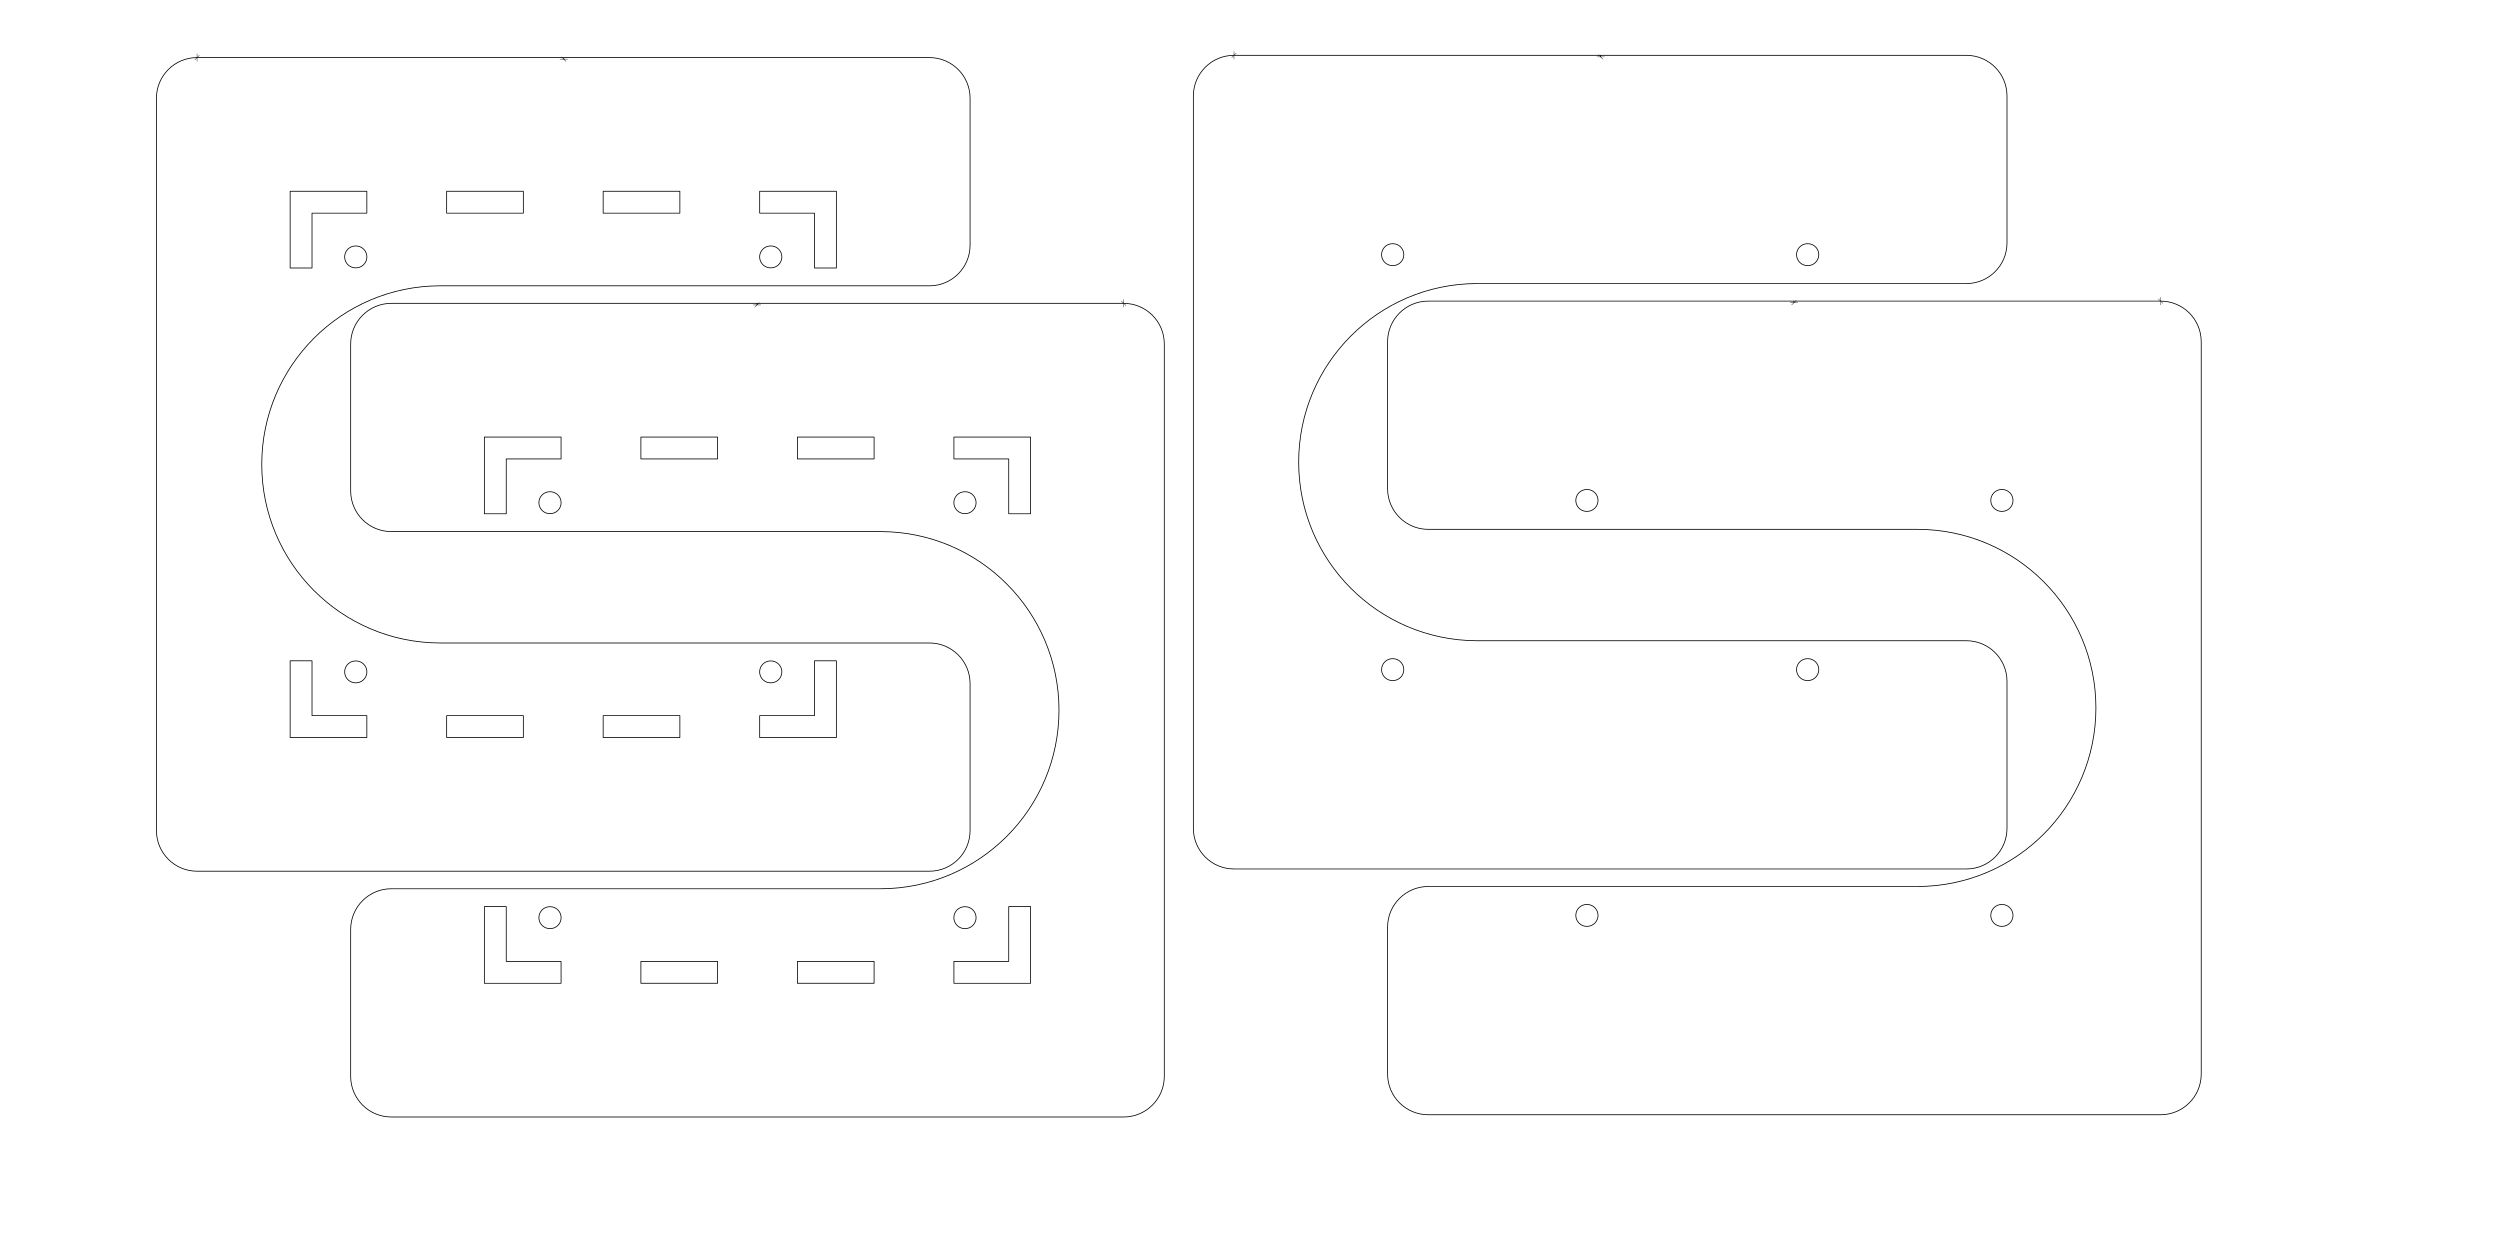
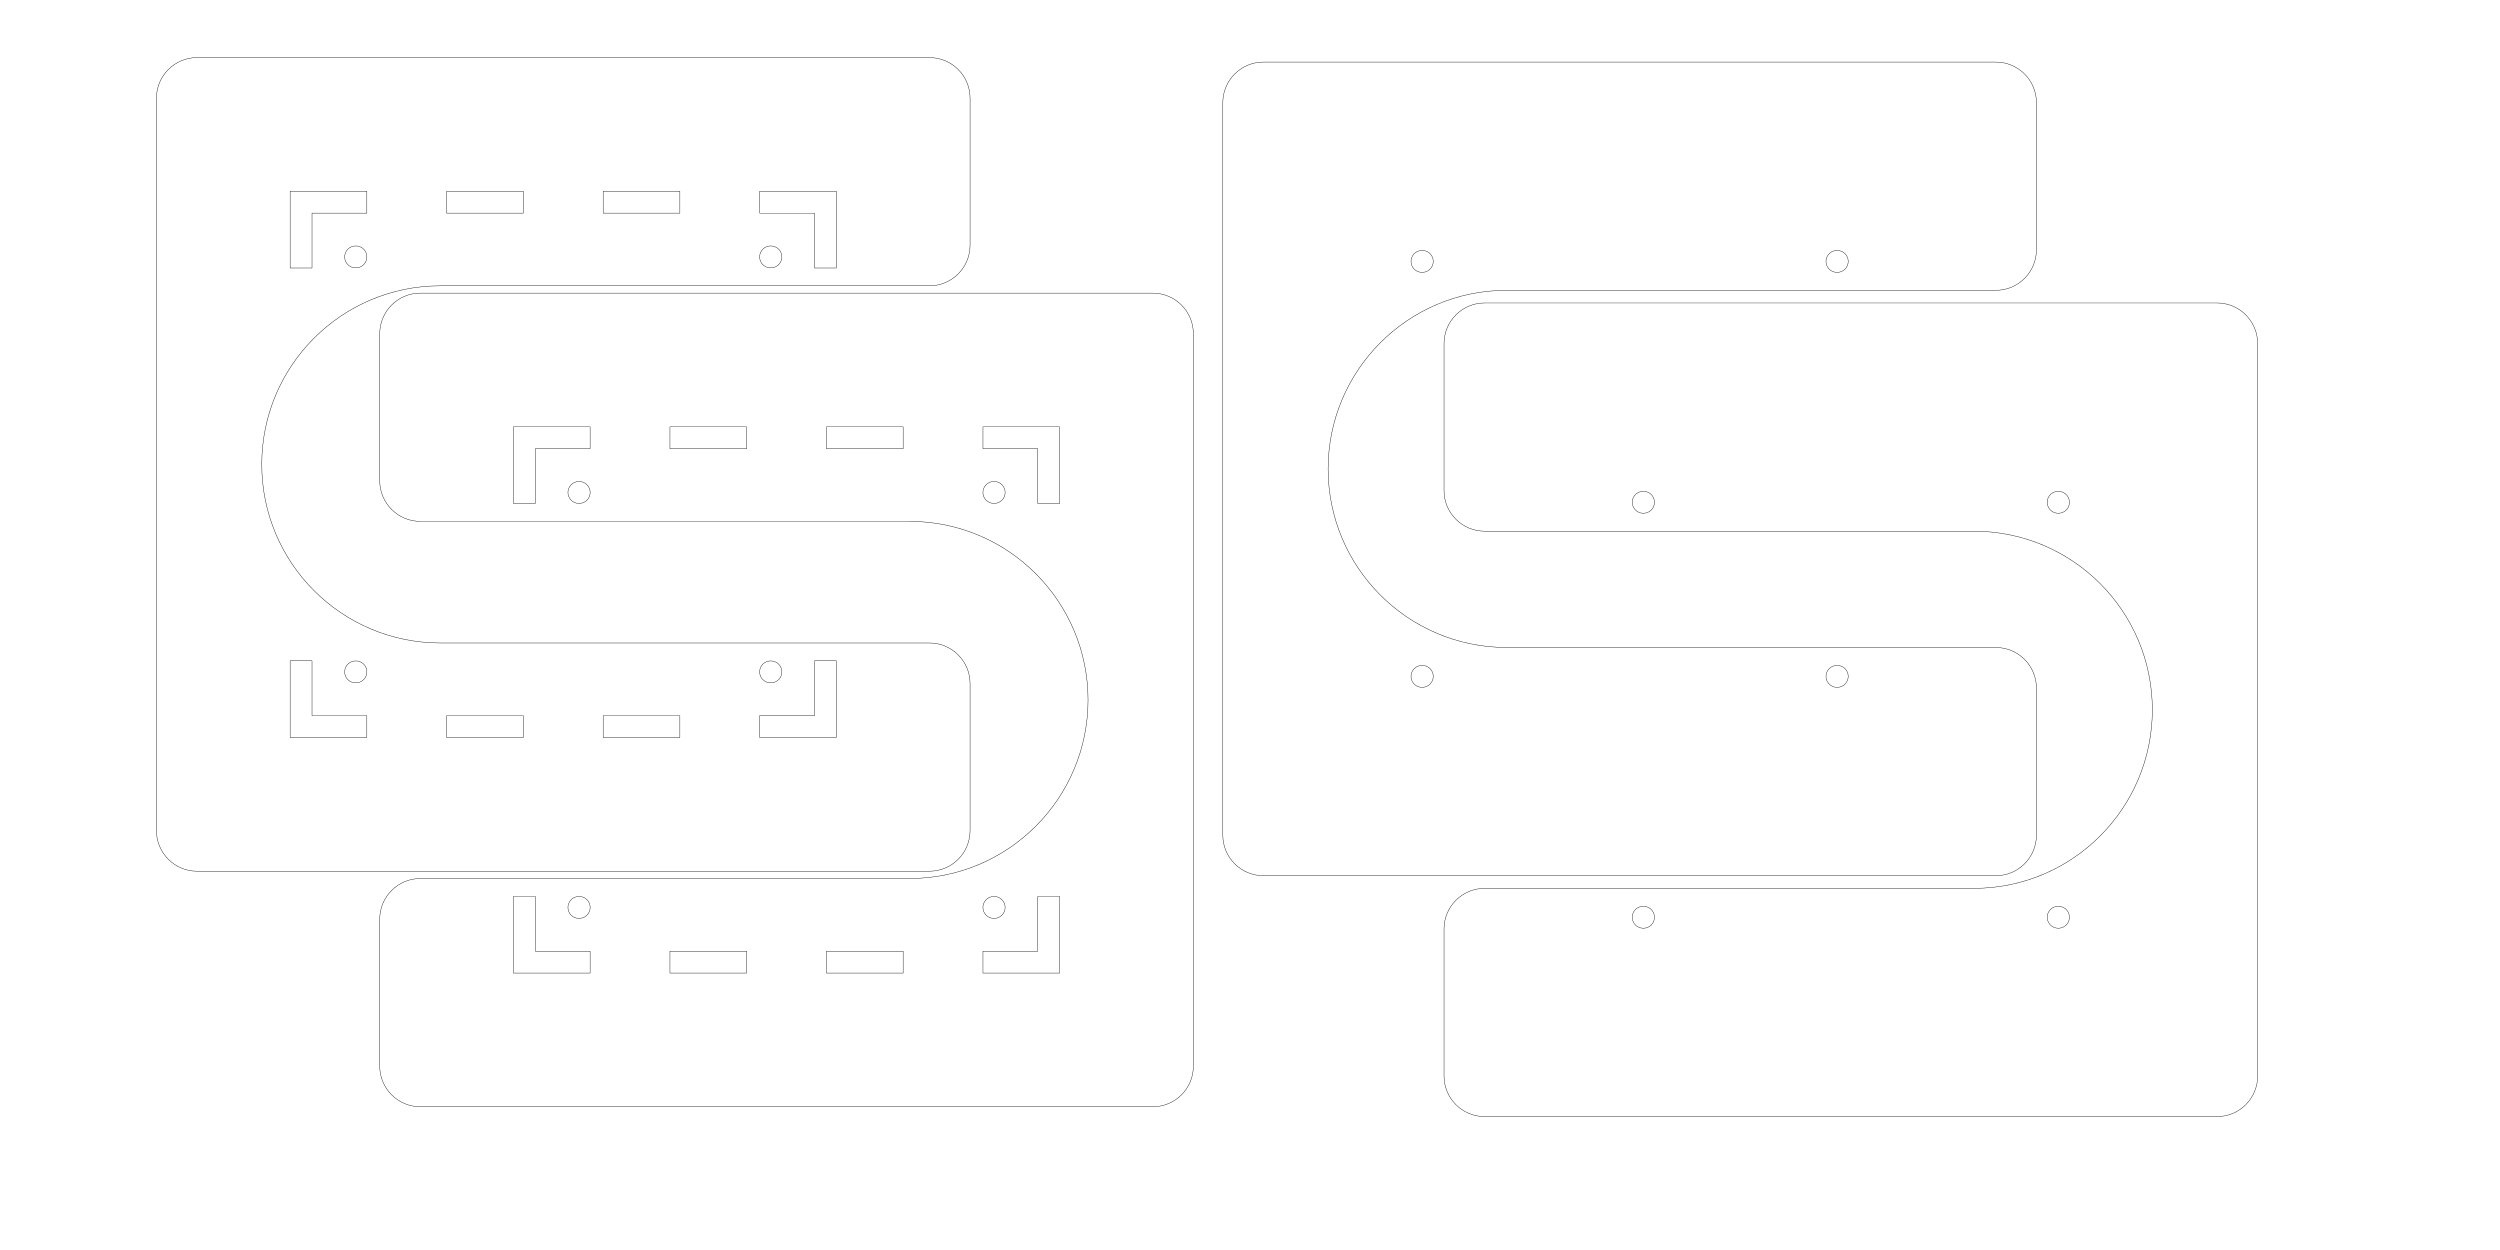
<svg xmlns="http://www.w3.org/2000/svg" width="300mm" height="150mm" id="svg13299" version="1.1">
  <defs id="defs13303">
    <marker refY="0" refX="0" style="overflow:visible" id="DistanceX" orient="auto">
      <path style="stroke:#000000;stroke-width:0.5" d="M 3,-3 -3,3 M 0,-5 0,5" id="path13306" />
    </marker>
    <pattern height="8" width="8" patternUnits="userSpaceOnUse" y="0" x="0" id="Hatch">
      <path linecap="square" stroke="#000000" stroke-width="0.25" d="M8 4 l-4,4" id="path13309" />
      <path linecap="square" stroke="#000000" stroke-width="0.25" d="M6 2 l-4,4" id="path13311" />
      <path linecap="square" stroke="#000000" stroke-width="0.25" d="M4 0 l-4,4" id="path13313" />
    </pattern>
    <symbol id="*Model_Space" />
    <symbol id="*Paper_Space" />
    <symbol id="*Paper_Space0" />
    <symbol id="_D">
      <path style="fill:none;stroke:#000000;stroke-linecap:round" d="m 108.623,362.001 0,-6.971" id="path13319" />
      <path style="fill:none;stroke:#000000;stroke-linecap:round" d="m 109.332,362.001 0,-6.971" id="path13321" />
      <path style="fill:none;stroke:#000000;stroke-linecap:round" d="m 108.623,366.28 -28.223,0" id="path13323" />
      <path style="fill:none;stroke:#000000;stroke-linecap:round" d="m 109.332,366.28 22.5,0" id="path13325" />
      <text y="360.708" x="42.166" style="font-size:11.3px;line-height:125%;font-family:Arial;fill:#000000" id="text13327">
        <tspan id="tspan13329" x="42.166" y="360.708">0.20</tspan>
      </text>
    </symbol>
    <symbol id="_D_1">
      <path style="fill:none;stroke:#000000;stroke-linecap:round" d="m 179.184,326.509 0,-7.802" id="path13332" />
      <path style="fill:none;stroke:#000000;stroke-linecap:round" d="m 179.892,326.509 0,-7.802" id="path13334" />
      <path style="fill:none;stroke:#000000;stroke-linecap:round" d="m 179.184,329.957 -22.5,0" id="path13336" />
      <path style="fill:none;stroke:#000000;stroke-linecap:round" d="m 179.892,329.957 61.566,0" id="path13338" />
      <text y="324.385" x="241.459" style="font-size:11.3px;line-height:125%;font-family:Arial;fill:#000000" id="text13340">
        <tspan id="tspan13342" x="241.459" y="324.385">0.20</tspan>
      </text>
    </symbol>
    <marker refY="0" refX="0" style="overflow:visible" id="DistanceX-8" orient="auto">
      <path style="stroke:#000000;stroke-width:0.5" d="M 3,-3 -3,3 M 0,-5 0,5" id="path13306-5" />
    </marker>
    <marker refY="0" refX="0" style="overflow:visible" id="marker14290" orient="auto">
      <path style="stroke:#000000;stroke-width:0.5" d="M 3,-3 -3,3 M 0,-5 0,5" id="path14292" />
    </marker>
    <marker refY="0" refX="0" style="overflow:visible" id="DistanceX-8-8" orient="auto">
      <path style="stroke:#000000;stroke-width:0.5" d="M 3,-3 -3,3 M 0,-5 0,5" id="path13306-5-1" />
    </marker>
    <marker refY="0" refX="0" style="overflow:visible" id="marker14376" orient="auto">
      <path style="stroke:#000000;stroke-width:0.5" d="M 3,-3 -3,3 M 0,-5 0,5" id="path14378" />
    </marker>
    <marker refY="0" refX="0" style="overflow:visible" id="DistanceX-0" orient="auto">
      <path style="stroke:#000000;stroke-width:0.5" d="M 3,-3 -3,3 M 0,-5 0,5" id="path13306-1" />
    </marker>
    <marker refY="0" refX="0" style="overflow:visible" id="marker14382" orient="auto">
      <path style="stroke:#000000;stroke-width:0.5" d="M 3,-3 -3,3 M 0,-5 0,5" id="path14384" />
    </marker>
  </defs>
  <g id="g13344" transform="translate(-42.12768,-153.6464)">
    <g id="g14265" transform="matrix(0,1,-1,0,664.0915,71.14055)" style="stroke-width:0.354;stroke-miterlimit:4;stroke-dasharray:none">
-       <path d="m 169.263,348.401 9.921,0 m -9.921,-34.784 0,34.784 m 9.921,-34.784 -9.921,0 m 9.921,34.784 0,-34.784" style="fill:none;stroke:#000000;stroke-width:0.354;stroke-linecap:round;stroke-miterlimit:4;stroke-dasharray:none" id="path13576" />
-       <path d="m 169.263,277.416 9.921,0 m -9.921,-34.784 0,34.784 m 34.784,-34.784 -34.784,0 m 34.784,9.921 0,-9.921 m -24.862,9.921 24.862,0 m -24.862,24.862 0,-24.862" style="fill:none;stroke:#000000;stroke-width:0.354;stroke-linecap:round;stroke-miterlimit:4;stroke-dasharray:none" id="path13588" />
-       <path d="m 204.046,480.449 -24.862,0 m 24.862,9.921 0,-9.921 m -34.784,9.921 34.784,0 m -34.784,-34.784 0,34.784 m 9.921,-34.784 -9.921,0 m 9.921,24.862 0,-24.862" style="fill:none;stroke:#000000;stroke-width:0.354;stroke-linecap:round;stroke-miterlimit:4;stroke-dasharray:none" id="path13600" />
-       <path d="m 179.184,419.385 0,-34.784 m -9.921,34.784 9.921,0 m -9.921,-34.784 0,34.784 m 9.921,-34.784 -9.921,0" style="fill:none;stroke:#000000;stroke-width:0.354;stroke-linecap:round;stroke-miterlimit:4;stroke-dasharray:none" id="path13608" />
-       <path d="m 407.078,384.602 0,34.784 m 9.921,-34.784 -9.921,0 m 9.921,34.784 0,-34.784 m -9.921,34.784 9.921,0" style="fill:none;stroke:#000000;stroke-width:0.354;stroke-linecap:round;stroke-miterlimit:4;stroke-dasharray:none" id="path13616" />
-       <path d="m 382.216,252.554 24.862,0 m -24.862,-9.921 0,9.921 m 34.784,-9.921 -34.784,0 m 34.784,34.784 0,-34.784 m -9.921,34.784 9.921,0 m -9.921,-24.862 0,24.862" style="fill:none;stroke:#000000;stroke-width:0.354;stroke-linecap:round;stroke-miterlimit:4;stroke-dasharray:none" id="path13628" />
-       <path d="m 407.078,348.401 9.921,0 m -9.921,-34.784 0,34.784 m 9.921,-34.784 -9.921,0 m 9.921,34.784 0,-34.784" style="fill:none;stroke:#000000;stroke-width:0.354;stroke-linecap:round;stroke-miterlimit:4;stroke-dasharray:none" id="path13636" />
-       <path d="m 417,455.586 -9.921,0 m 9.921,34.784 0,-34.784 m -34.784,34.784 34.784,0 m -34.784,-9.921 0,9.921 m 24.862,-9.921 -24.862,0 m 24.862,-24.862 0,24.862" style="fill:none;stroke:#000000;stroke-width:0.354;stroke-linecap:round;stroke-miterlimit:4;stroke-dasharray:none" id="path13648" />
-       <path id="path13686" d="m 203.987,460.606 a 4.961,4.961 0 1 0 -9.921,0 4.961,4.961 0 1 0 9.921,0 z" style="fill:none;stroke:#000000;stroke-width:0.354;stroke-linecap:round;stroke-miterlimit:4;stroke-dasharray:none" />
-       <path id="path13688" d="m 392.196,460.606 a 4.961,4.961 0 1 0 -9.921,0 4.961,4.961 0 1 0 9.921,0 z" style="fill:none;stroke:#000000;stroke-width:0.354;stroke-linecap:round;stroke-miterlimit:4;stroke-dasharray:none" />
-       <path id="path13690" d="m 392.196,272.396 a 4.961,4.961 0 1 0 -9.921,0 4.961,4.961 0 1 0 9.921,0 z" style="fill:none;stroke:#000000;stroke-width:0.354;stroke-linecap:round;stroke-miterlimit:4;stroke-dasharray:none" />
-       <path id="path13692" d="m 203.987,272.396 a 4.961,4.961 0 1 0 -9.921,0 4.961,4.961 0 1 0 9.921,0 z" style="fill:none;stroke:#000000;stroke-width:0.354;stroke-linecap:round;stroke-miterlimit:4;stroke-dasharray:none" />
-       <path d="m 109.332,366.28 -0.709,0 m 18.425,-184.287 a 18.425,18.425 0 0 0 -18.425,18.425 m 103.513,0 a 18.425,18.425 0 0 0 -18.425,-18.425 m 18.425,240.541 a 80.995,80.995 0 0 0 161.989,0 m 18.425,-240.541 a 18.425,18.425 0 0 0 -18.425,18.425 m 103.513,0 a 18.425,18.425 0 0 0 -18.425,-18.425 m 0,369.016 a 18.425,18.425 0 0 0 18.425,-18.425 m -369.016,0 a 18.425,18.425 0 0 0 18.425,18.425 m 66.663,-369.016 -66.663,0 m 85.088,240.541 0,-222.116 m 161.989,0 0,222.116 m 85.088,-240.541 -66.663,0 m 85.088,350.591 0,-332.165 m -350.591,350.591 332.165,0 m -350.591,-350.591 0,332.165" style="fill:none;stroke:#000000;stroke-width:0.354;stroke-linecap:round;stroke-miterlimit:4;stroke-dasharray:none;marker-start:url(#DistanceX);marker-end:url(#DistanceX)" id="path13694" />
+       <path d="m 169.263,348.401 9.921,0 m -9.921,-34.784 0,34.784 m 9.921,-34.784 -9.921,0 m 9.921,34.784 0,-34.784" style="fill:none;stroke:#000000;stroke-width:0.177;stroke-linecap:round;stroke-miterlimit:4;stroke-dasharray:none" id="path13576" />
+       <path d="m 169.263,277.416 9.921,0 m -9.921,-34.784 0,34.784 m 34.784,-34.784 -34.784,0 m 34.784,9.921 0,-9.921 m -24.862,9.921 24.862,0 m -24.862,24.862 0,-24.862" style="fill:none;stroke:#000000;stroke-width:0.177;stroke-linecap:round;stroke-miterlimit:4;stroke-dasharray:none" id="path13588" />
+       <path d="m 204.046,480.449 -24.862,0 m 24.862,9.921 0,-9.921 m -34.784,9.921 34.784,0 m -34.784,-34.784 0,34.784 m 9.921,-34.784 -9.921,0 m 9.921,24.862 0,-24.862" style="fill:none;stroke:#000000;stroke-width:0.177;stroke-linecap:round;stroke-miterlimit:4;stroke-dasharray:none" id="path13600" />
+       <path d="m 179.184,419.385 0,-34.784 m -9.921,34.784 9.921,0 m -9.921,-34.784 0,34.784 m 9.921,-34.784 -9.921,0" style="fill:none;stroke:#000000;stroke-width:0.177;stroke-linecap:round;stroke-miterlimit:4;stroke-dasharray:none" id="path13608" />
+       <path d="m 407.078,384.602 0,34.784 m 9.921,-34.784 -9.921,0 m 9.921,34.784 0,-34.784 m -9.921,34.784 9.921,0" style="fill:none;stroke:#000000;stroke-width:0.177;stroke-linecap:round;stroke-miterlimit:4;stroke-dasharray:none" id="path13616" />
+       <path d="m 382.216,252.554 24.862,0 m -24.862,-9.921 0,9.921 m 34.784,-9.921 -34.784,0 m 34.784,34.784 0,-34.784 m -9.921,34.784 9.921,0 m -9.921,-24.862 0,24.862" style="fill:none;stroke:#000000;stroke-width:0.177;stroke-linecap:round;stroke-miterlimit:4;stroke-dasharray:none" id="path13628" />
+       <path d="m 407.078,348.401 9.921,0 m -9.921,-34.784 0,34.784 m 9.921,-34.784 -9.921,0 m 9.921,34.784 0,-34.784" style="fill:none;stroke:#000000;stroke-width:0.177;stroke-linecap:round;stroke-miterlimit:4;stroke-dasharray:none" id="path13636" />
+       <path d="m 417,455.586 -9.921,0 m 9.921,34.784 0,-34.784 m -34.784,34.784 34.784,0 m -34.784,-9.921 0,9.921 m 24.862,-9.921 -24.862,0 m 24.862,-24.862 0,24.862" style="fill:none;stroke:#000000;stroke-width:0.177;stroke-linecap:round;stroke-miterlimit:4;stroke-dasharray:none" id="path13648" />
+       <path id="path13686" d="m 203.987,460.606 a 4.961,4.961 0 1 0 -9.921,0 4.961,4.961 0 1 0 9.921,0 z" style="fill:none;stroke:#000000;stroke-width:0.177;stroke-linecap:round;stroke-miterlimit:4;stroke-dasharray:none" />
+       <path id="path13688" d="m 392.196,460.606 a 4.961,4.961 0 1 0 -9.921,0 4.961,4.961 0 1 0 9.921,0 z" style="fill:none;stroke:#000000;stroke-width:0.177;stroke-linecap:round;stroke-miterlimit:4;stroke-dasharray:none" />
+       <path id="path13690" d="m 392.196,272.396 a 4.961,4.961 0 1 0 -9.921,0 4.961,4.961 0 1 0 9.921,0 z" style="fill:none;stroke:#000000;stroke-width:0.177;stroke-linecap:round;stroke-miterlimit:4;stroke-dasharray:none" />
+       <path id="path13692" d="m 203.987,272.396 a 4.961,4.961 0 1 0 -9.921,0 4.961,4.961 0 1 0 9.921,0 z" style="fill:none;stroke:#000000;stroke-width:0.177;stroke-linecap:round;stroke-miterlimit:4;stroke-dasharray:none" />
+       <path id="path13694" style="fill:none;stroke:#000000;stroke-width:0.177;stroke-linecap:round;stroke-miterlimit:4;stroke-dasharray:none;color:#000000;clip-rule:nonzero;display:inline;overflow:visible;visibility:visible;opacity:1;isolation:auto;mix-blend-mode:normal;color-interpolation:sRGB;color-interpolation-filters:linearRGB;solid-color:#000000;solid-opacity:1;fill-opacity:1;fill-rule:nonzero;stroke-linejoin:miter;stroke-dashoffset:0;stroke-opacity:1;filter-blend-mode:normal;filter-gaussianBlur-deviation:0;color-rendering:auto;image-rendering:auto;shape-rendering:auto;text-rendering:auto;enable-background:accumulate" d="m 108.623,200.419 0,332.165 m 18.425,18.425 332.165,0 m 18.425,-18.425 0,-332.165 m -18.425,-18.425 -66.663,0 m -18.425,18.425 0,222.116 m -161.989,0 0,-222.116 m -18.425,-18.425 -66.663,0 m -18.425,350.591 a 18.425,18.425 0 0 0 18.425,18.425 m 332.165,0 a 18.425,18.425 0 0 0 18.425,-18.425 m 0,-332.165 a 18.425,18.425 0 0 0 -18.425,-18.425 m -66.663,0 a 18.425,18.425 0 0 0 -18.425,18.425 M 212.137,422.534 a 80.995,80.995 0 0 0 161.989,0 M 212.137,200.419 a 18.425,18.425 0 0 0 -18.425,-18.425 m -66.663,0 a 18.425,18.425 0 0 0 -18.425,18.425" />
    </g>
-     <g id="g14265-2" transform="matrix(0,1,1,0,19.18014,182.6118)" style="stroke-width:0.354;stroke-miterlimit:4;stroke-dasharray:none">
-       <path d="m 169.263,348.401 9.921,0 m -9.921,-34.784 0,34.784 m 9.921,-34.784 -9.921,0 m 9.921,34.784 0,-34.784" style="fill:none;stroke:#000000;stroke-width:0.354;stroke-linecap:round;stroke-miterlimit:4;stroke-dasharray:none" id="path13576-6" />
-       <path d="m 169.263,277.416 9.921,0 m -9.921,-34.784 0,34.784 m 34.784,-34.784 -34.784,0 m 34.784,9.921 0,-9.921 m -24.862,9.921 24.862,0 m -24.862,24.862 0,-24.862" style="fill:none;stroke:#000000;stroke-width:0.354;stroke-linecap:round;stroke-miterlimit:4;stroke-dasharray:none" id="path13588-7" />
-       <path d="m 204.046,480.449 -24.862,0 m 24.862,9.921 0,-9.921 m -34.784,9.921 34.784,0 m -34.784,-34.784 0,34.784 m 9.921,-34.784 -9.921,0 m 9.921,24.862 0,-24.862" style="fill:none;stroke:#000000;stroke-width:0.354;stroke-linecap:round;stroke-miterlimit:4;stroke-dasharray:none" id="path13600-3" />
-       <path d="m 179.184,419.385 0,-34.784 m -9.921,34.784 9.921,0 m -9.921,-34.784 0,34.784 m 9.921,-34.784 -9.921,0" style="fill:none;stroke:#000000;stroke-width:0.354;stroke-linecap:round;stroke-miterlimit:4;stroke-dasharray:none" id="path13608-0" />
-       <path d="m 407.078,384.602 0,34.784 m 9.921,-34.784 -9.921,0 m 9.921,34.784 0,-34.784 m -9.921,34.784 9.921,0" style="fill:none;stroke:#000000;stroke-width:0.354;stroke-linecap:round;stroke-miterlimit:4;stroke-dasharray:none" id="path13616-4" />
-       <path d="m 382.216,252.554 24.862,0 m -24.862,-9.921 0,9.921 m 34.784,-9.921 -34.784,0 m 34.784,34.784 0,-34.784 m -9.921,34.784 9.921,0 m -9.921,-24.862 0,24.862" style="fill:none;stroke:#000000;stroke-width:0.354;stroke-linecap:round;stroke-miterlimit:4;stroke-dasharray:none" id="path13628-5" />
-       <path d="m 407.078,348.401 9.921,0 m -9.921,-34.784 0,34.784 m 9.921,-34.784 -9.921,0 m 9.921,34.784 0,-34.784" style="fill:none;stroke:#000000;stroke-width:0.354;stroke-linecap:round;stroke-miterlimit:4;stroke-dasharray:none" id="path13636-9" />
-       <path d="m 417,455.586 -9.921,0 m 9.921,34.784 0,-34.784 m -34.784,34.784 34.784,0 m -34.784,-9.921 0,9.921 m 24.862,-9.921 -24.862,0 m 24.862,-24.862 0,24.862" style="fill:none;stroke:#000000;stroke-width:0.354;stroke-linecap:round;stroke-miterlimit:4;stroke-dasharray:none" id="path13648-7" />
-       <path id="path13686-2" d="m 203.987,460.606 a 4.961,4.961 0 1 0 -9.921,0 4.961,4.961 0 1 0 9.921,0 z" style="fill:none;stroke:#000000;stroke-width:0.354;stroke-linecap:round;stroke-miterlimit:4;stroke-dasharray:none" />
-       <path id="path13688-3" d="m 392.196,460.606 a 4.961,4.961 0 1 0 -9.921,0 4.961,4.961 0 1 0 9.921,0 z" style="fill:none;stroke:#000000;stroke-width:0.354;stroke-linecap:round;stroke-miterlimit:4;stroke-dasharray:none" />
-       <path id="path13690-3" d="m 392.196,272.396 a 4.961,4.961 0 1 0 -9.921,0 4.961,4.961 0 1 0 9.921,0 z" style="fill:none;stroke:#000000;stroke-width:0.354;stroke-linecap:round;stroke-miterlimit:4;stroke-dasharray:none" />
-       <path id="path13692-5" d="m 203.987,272.396 a 4.961,4.961 0 1 0 -9.921,0 4.961,4.961 0 1 0 9.921,0 z" style="fill:none;stroke:#000000;stroke-width:0.354;stroke-linecap:round;stroke-miterlimit:4;stroke-dasharray:none" />
-       <path d="m 109.332,366.28 -0.709,0 m 18.425,-184.287 a 18.425,18.425 0 0 0 -18.425,18.425 m 103.513,0 a 18.425,18.425 0 0 0 -18.425,-18.425 m 18.425,240.541 a 80.995,80.995 0 0 0 161.989,0 m 18.425,-240.541 a 18.425,18.425 0 0 0 -18.425,18.425 m 103.513,0 a 18.425,18.425 0 0 0 -18.425,-18.425 m 0,369.016 a 18.425,18.425 0 0 0 18.425,-18.425 m -369.016,0 a 18.425,18.425 0 0 0 18.425,18.425 m 66.663,-369.016 -66.663,0 m 85.088,240.541 0,-222.116 m 161.989,0 0,222.116 m 85.088,-240.541 -66.663,0 m 85.088,350.591 0,-332.165 m -350.591,350.591 332.165,0 m -350.591,-350.591 0,332.165" style="fill:none;stroke:#000000;stroke-width:0.354;stroke-linecap:round;stroke-miterlimit:4;stroke-dasharray:none;marker-start:url(#DistanceX-8);marker-end:url(#DistanceX-8)" id="path13694-5" />
+     <g id="g14265-5" transform="matrix(0,1,-1,0,1147.735,73.18126)" style="stroke-width:0.354;stroke-miterlimit:4;stroke-dasharray:none">
+       <path id="path13686-6" d="m 203.987,460.606 a 4.961,4.961 0 1 0 -9.921,0 4.961,4.961 0 1 0 9.921,0 z" style="fill:none;stroke:#000000;stroke-width:0.177;stroke-linecap:round;stroke-miterlimit:4;stroke-dasharray:none" />
+       <path id="path13688-8" d="m 392.196,460.606 a 4.961,4.961 0 1 0 -9.921,0 4.961,4.961 0 1 0 9.921,0 z" style="fill:none;stroke:#000000;stroke-width:0.177;stroke-linecap:round;stroke-miterlimit:4;stroke-dasharray:none" />
+       <path id="path13690-2" d="m 392.196,272.396 a 4.961,4.961 0 1 0 -9.921,0 4.961,4.961 0 1 0 9.921,0 z" style="fill:none;stroke:#000000;stroke-width:0.177;stroke-linecap:round;stroke-miterlimit:4;stroke-dasharray:none" />
+       <path id="path13692-7" d="m 203.987,272.396 a 4.961,4.961 0 1 0 -9.921,0 4.961,4.961 0 1 0 9.921,0 z" style="fill:none;stroke:#000000;stroke-width:0.177;stroke-linecap:round;stroke-miterlimit:4;stroke-dasharray:none" />
+       <path id="path13694-2" style="color:#000000;clip-rule:nonzero;display:inline;overflow:visible;visibility:visible;opacity:1;isolation:auto;mix-blend-mode:normal;color-interpolation:sRGB;color-interpolation-filters:linearRGB;solid-color:#000000;solid-opacity:1;fill:none;fill-opacity:1;fill-rule:nonzero;stroke:#000000;stroke-width:0.177;stroke-linecap:round;stroke-linejoin:miter;stroke-miterlimit:4;stroke-dasharray:none;stroke-dashoffset:0;stroke-opacity:1;color-rendering:auto;image-rendering:auto;shape-rendering:auto;text-rendering:auto;enable-background:accumulate" d="m 108.623,200.419 0,332.165 m 18.425,18.425 332.165,0 m 18.425,-18.425 0,-332.165 m -18.425,-18.425 -66.663,0 m -18.425,18.425 0,222.116 m -161.989,0 0,-222.116 m -18.425,-18.425 -66.663,0 m -18.425,350.591 a 18.425,18.425 0 0 0 18.425,18.425 m 332.165,0 a 18.425,18.425 0 0 0 18.425,-18.425 m 0,-332.165 a 18.425,18.425 0 0 0 -18.425,-18.425 m -66.663,0 a 18.425,18.425 0 0 0 -18.425,18.425 M 212.137,422.534 a 80.995,80.995 0 0 0 161.989,0 M 212.137,200.419 a 18.425,18.425 0 0 0 -18.425,-18.425 m -66.663,0 a 18.425,18.425 0 0 0 -18.425,18.425" />
    </g>
-     <g id="g14265-0" transform="matrix(0,1,-1,0,1134.38,70.12028)" style="stroke-width:0.354;stroke-miterlimit:4;stroke-dasharray:none">
-       <path id="path13686-1" d="m 203.987,460.606 a 4.961,4.961 0 1 0 -9.921,0 4.961,4.961 0 1 0 9.921,0 z" style="fill:none;stroke:#000000;stroke-width:0.354;stroke-linecap:round;stroke-miterlimit:4;stroke-dasharray:none" />
-       <path id="path13688-9" d="m 392.196,460.606 a 4.961,4.961 0 1 0 -9.921,0 4.961,4.961 0 1 0 9.921,0 z" style="fill:none;stroke:#000000;stroke-width:0.354;stroke-linecap:round;stroke-miterlimit:4;stroke-dasharray:none" />
-       <path id="path13690-1" d="m 392.196,272.396 a 4.961,4.961 0 1 0 -9.921,0 4.961,4.961 0 1 0 9.921,0 z" style="fill:none;stroke:#000000;stroke-width:0.354;stroke-linecap:round;stroke-miterlimit:4;stroke-dasharray:none" />
-       <path id="path13692-2" d="m 203.987,272.396 a 4.961,4.961 0 1 0 -9.921,0 4.961,4.961 0 1 0 9.921,0 z" style="fill:none;stroke:#000000;stroke-width:0.354;stroke-linecap:round;stroke-miterlimit:4;stroke-dasharray:none" />
-       <path d="m 109.332,366.28 -0.709,0 m 18.425,-184.287 a 18.425,18.425 0 0 0 -18.425,18.425 m 103.513,0 a 18.425,18.425 0 0 0 -18.425,-18.425 m 18.425,240.541 a 80.995,80.995 0 0 0 161.989,0 m 18.425,-240.541 a 18.425,18.425 0 0 0 -18.425,18.425 m 103.513,0 a 18.425,18.425 0 0 0 -18.425,-18.425 m 0,369.016 a 18.425,18.425 0 0 0 18.425,-18.425 m -369.016,0 a 18.425,18.425 0 0 0 18.425,18.425 m 66.663,-369.016 -66.663,0 m 85.088,240.541 0,-222.116 m 161.989,0 0,222.116 m 85.088,-240.541 -66.663,0 m 85.088,350.591 0,-332.165 m -350.591,350.591 332.165,0 m -350.591,-350.591 0,332.165" style="fill:none;stroke:#000000;stroke-width:0.354;stroke-linecap:round;stroke-miterlimit:4;stroke-dasharray:none;marker-start:url(#DistanceX-0);marker-end:url(#DistanceX-0)" id="path13694-4" />
+     <g id="g14265-6" transform="matrix(0,1,1,0,32.35938,177.9716)" style="stroke-width:0.354;stroke-miterlimit:4;stroke-dasharray:none">
+       <path d="m 169.263,348.401 9.921,0 m -9.921,-34.784 0,34.784 m 9.921,-34.784 -9.921,0 m 9.921,34.784 0,-34.784" style="fill:none;stroke:#000000;stroke-width:0.177;stroke-linecap:round;stroke-miterlimit:4;stroke-dasharray:none" id="path13576-6" />
+       <path d="m 169.263,277.416 9.921,0 m -9.921,-34.784 0,34.784 m 34.784,-34.784 -34.784,0 m 34.784,9.921 0,-9.921 m -24.862,9.921 24.862,0 m -24.862,24.862 0,-24.862" style="fill:none;stroke:#000000;stroke-width:0.177;stroke-linecap:round;stroke-miterlimit:4;stroke-dasharray:none" id="path13588-1" />
+       <path d="m 204.046,480.449 -24.862,0 m 24.862,9.921 0,-9.921 m -34.784,9.921 34.784,0 m -34.784,-34.784 0,34.784 m 9.921,-34.784 -9.921,0 m 9.921,24.862 0,-24.862" style="fill:none;stroke:#000000;stroke-width:0.177;stroke-linecap:round;stroke-miterlimit:4;stroke-dasharray:none" id="path13600-9" />
+       <path d="m 179.184,419.385 0,-34.784 m -9.921,34.784 9.921,0 m -9.921,-34.784 0,34.784 m 9.921,-34.784 -9.921,0" style="fill:none;stroke:#000000;stroke-width:0.177;stroke-linecap:round;stroke-miterlimit:4;stroke-dasharray:none" id="path13608-0" />
+       <path d="m 407.078,384.602 0,34.784 m 9.921,-34.784 -9.921,0 m 9.921,34.784 0,-34.784 m -9.921,34.784 9.921,0" style="fill:none;stroke:#000000;stroke-width:0.177;stroke-linecap:round;stroke-miterlimit:4;stroke-dasharray:none" id="path13616-3" />
+       <path d="m 382.216,252.554 24.862,0 m -24.862,-9.921 0,9.921 m 34.784,-9.921 -34.784,0 m 34.784,34.784 0,-34.784 m -9.921,34.784 9.921,0 m -9.921,-24.862 0,24.862" style="fill:none;stroke:#000000;stroke-width:0.177;stroke-linecap:round;stroke-miterlimit:4;stroke-dasharray:none" id="path13628-2" />
+       <path d="m 407.078,348.401 9.921,0 m -9.921,-34.784 0,34.784 m 9.921,-34.784 -9.921,0 m 9.921,34.784 0,-34.784" style="fill:none;stroke:#000000;stroke-width:0.177;stroke-linecap:round;stroke-miterlimit:4;stroke-dasharray:none" id="path13636-6" />
+       <path d="m 417,455.586 -9.921,0 m 9.921,34.784 0,-34.784 m -34.784,34.784 34.784,0 m -34.784,-9.921 0,9.921 m 24.862,-9.921 -24.862,0 m 24.862,-24.862 0,24.862" style="fill:none;stroke:#000000;stroke-width:0.177;stroke-linecap:round;stroke-miterlimit:4;stroke-dasharray:none" id="path13648-1" />
+       <path id="path13686-1" d="m 203.987,460.606 a 4.961,4.961 0 1 0 -9.921,0 4.961,4.961 0 1 0 9.921,0 z" style="fill:none;stroke:#000000;stroke-width:0.177;stroke-linecap:round;stroke-miterlimit:4;stroke-dasharray:none" />
+       <path id="path13688-4" d="m 392.196,460.606 a 4.961,4.961 0 1 0 -9.921,0 4.961,4.961 0 1 0 9.921,0 z" style="fill:none;stroke:#000000;stroke-width:0.177;stroke-linecap:round;stroke-miterlimit:4;stroke-dasharray:none" />
+       <path id="path13690-9" d="m 392.196,272.396 a 4.961,4.961 0 1 0 -9.921,0 4.961,4.961 0 1 0 9.921,0 z" style="fill:none;stroke:#000000;stroke-width:0.177;stroke-linecap:round;stroke-miterlimit:4;stroke-dasharray:none" />
+       <path id="path13692-0" d="m 203.987,272.396 a 4.961,4.961 0 1 0 -9.921,0 4.961,4.961 0 1 0 9.921,0 z" style="fill:none;stroke:#000000;stroke-width:0.177;stroke-linecap:round;stroke-miterlimit:4;stroke-dasharray:none" />
+       <path id="path13694-8" style="color:#000000;clip-rule:nonzero;display:inline;overflow:visible;visibility:visible;opacity:1;isolation:auto;mix-blend-mode:normal;color-interpolation:sRGB;color-interpolation-filters:linearRGB;solid-color:#000000;solid-opacity:1;fill:none;fill-opacity:1;fill-rule:nonzero;stroke:#000000;stroke-width:0.177;stroke-linecap:round;stroke-linejoin:miter;stroke-miterlimit:4;stroke-dasharray:none;stroke-dashoffset:0;stroke-opacity:1;color-rendering:auto;image-rendering:auto;shape-rendering:auto;text-rendering:auto;enable-background:accumulate" d="m 108.623,200.419 0,332.165 m 18.425,18.425 332.165,0 m 18.425,-18.425 0,-332.165 m -18.425,-18.425 -66.663,0 m -18.425,18.425 0,222.116 m -161.989,0 0,-222.116 m -18.425,-18.425 -66.663,0 m -18.425,350.591 a 18.425,18.425 0 0 0 18.425,18.425 m 332.165,0 a 18.425,18.425 0 0 0 18.425,-18.425 m 0,-332.165 a 18.425,18.425 0 0 0 -18.425,-18.425 m -66.663,0 a 18.425,18.425 0 0 0 -18.425,18.425 M 212.137,422.534 a 80.995,80.995 0 0 0 161.989,0 M 212.137,200.419 a 18.425,18.425 0 0 0 -18.425,-18.425 m -66.663,0 a 18.425,18.425 0 0 0 -18.425,18.425" />
    </g>
-     <g id="g14265-2-8" transform="matrix(0,1,1,0,489.4685,181.5915)">
-       <path id="path13686-2-0" d="m 203.987,460.606 a 4.961,4.961 0 1 0 -9.921,0 4.961,4.961 0 1 0 9.921,0 z" style="fill:none;stroke:#000000;stroke-width:0.354;stroke-linecap:round;stroke-miterlimit:4;stroke-dasharray:none" />
-       <path id="path13688-3-1" d="m 392.196,460.606 a 4.961,4.961 0 1 0 -9.921,0 4.961,4.961 0 1 0 9.921,0 z" style="fill:none;stroke:#000000;stroke-width:0.354;stroke-linecap:round;stroke-miterlimit:4;stroke-dasharray:none" />
-       <path id="path13690-3-7" d="m 392.196,272.396 a 4.961,4.961 0 1 0 -9.921,0 4.961,4.961 0 1 0 9.921,0 z" style="fill:none;stroke:#000000;stroke-width:0.354;stroke-linecap:round;stroke-miterlimit:4;stroke-dasharray:none" />
-       <path id="path13692-5-0" d="m 203.987,272.396 a 4.961,4.961 0 1 0 -9.921,0 4.961,4.961 0 1 0 9.921,0 z" style="fill:none;stroke:#000000;stroke-width:0.354;stroke-linecap:round;stroke-miterlimit:4;stroke-dasharray:none" />
-       <path d="m 109.332,366.28 -0.709,0 m 18.425,-184.287 a 18.425,18.425 0 0 0 -18.425,18.425 m 103.513,0 a 18.425,18.425 0 0 0 -18.425,-18.425 m 18.425,240.541 a 80.995,80.995 0 0 0 161.989,0 m 18.425,-240.541 a 18.425,18.425 0 0 0 -18.425,18.425 m 103.513,0 a 18.425,18.425 0 0 0 -18.425,-18.425 m 0,369.016 a 18.425,18.425 0 0 0 18.425,-18.425 m -369.016,0 a 18.425,18.425 0 0 0 18.425,18.425 m 66.663,-369.016 -66.663,0 m 85.088,240.541 0,-222.116 m 161.989,0 0,222.116 m 85.088,-240.541 -66.663,0 m 85.088,350.591 0,-332.165 m -350.591,350.591 332.165,0 m -350.591,-350.591 0,332.165" style="fill:none;stroke:#000000;stroke-width:0.354;stroke-linecap:round;stroke-miterlimit:4;stroke-dasharray:none;marker-start:url(#DistanceX-8-8);marker-end:url(#DistanceX-8-8)" id="path13694-5-8" />
+     <g id="g14265-5-3" transform="matrix(0,1,1,0,515.0637,182.4307)" style="stroke-width:0.354;stroke-miterlimit:4;stroke-dasharray:none">
+       <path id="path13686-6-0" d="m 203.987,460.606 a 4.961,4.961 0 1 0 -9.921,0 4.961,4.961 0 1 0 9.921,0 z" style="fill:none;stroke:#000000;stroke-width:0.177;stroke-linecap:round;stroke-miterlimit:4;stroke-dasharray:none" />
+       <path id="path13688-8-7" d="m 392.196,460.606 a 4.961,4.961 0 1 0 -9.921,0 4.961,4.961 0 1 0 9.921,0 z" style="fill:none;stroke:#000000;stroke-width:0.177;stroke-linecap:round;stroke-miterlimit:4;stroke-dasharray:none" />
+       <path id="path13690-2-9" d="m 392.196,272.396 a 4.961,4.961 0 1 0 -9.921,0 4.961,4.961 0 1 0 9.921,0 z" style="fill:none;stroke:#000000;stroke-width:0.177;stroke-linecap:round;stroke-miterlimit:4;stroke-dasharray:none" />
+       <path id="path13692-7-4" d="m 203.987,272.396 a 4.961,4.961 0 1 0 -9.921,0 4.961,4.961 0 1 0 9.921,0 z" style="fill:none;stroke:#000000;stroke-width:0.177;stroke-linecap:round;stroke-miterlimit:4;stroke-dasharray:none" />
+       <path id="path13694-2-9" style="color:#000000;clip-rule:nonzero;display:inline;overflow:visible;visibility:visible;opacity:1;isolation:auto;mix-blend-mode:normal;color-interpolation:sRGB;color-interpolation-filters:linearRGB;solid-color:#000000;solid-opacity:1;fill:none;fill-opacity:1;fill-rule:nonzero;stroke:#000000;stroke-width:0.177;stroke-linecap:round;stroke-linejoin:miter;stroke-miterlimit:4;stroke-dasharray:none;stroke-dashoffset:0;stroke-opacity:1;color-rendering:auto;image-rendering:auto;shape-rendering:auto;text-rendering:auto;enable-background:accumulate" d="m 108.623,200.419 0,332.165 m 18.425,18.425 332.165,0 m 18.425,-18.425 0,-332.165 m -18.425,-18.425 -66.663,0 m -18.425,18.425 0,222.116 m -161.989,0 0,-222.116 m -18.425,-18.425 -66.663,0 m -18.425,350.591 a 18.425,18.425 0 0 0 18.425,18.425 m 332.165,0 a 18.425,18.425 0 0 0 18.425,-18.425 m 0,-332.165 a 18.425,18.425 0 0 0 -18.425,-18.425 m -66.663,0 a 18.425,18.425 0 0 0 -18.425,18.425 M 212.137,422.534 a 80.995,80.995 0 0 0 161.989,0 M 212.137,200.419 a 18.425,18.425 0 0 0 -18.425,-18.425 m -66.663,0 a 18.425,18.425 0 0 0 -18.425,18.425" />
    </g>
  </g>
</svg>
